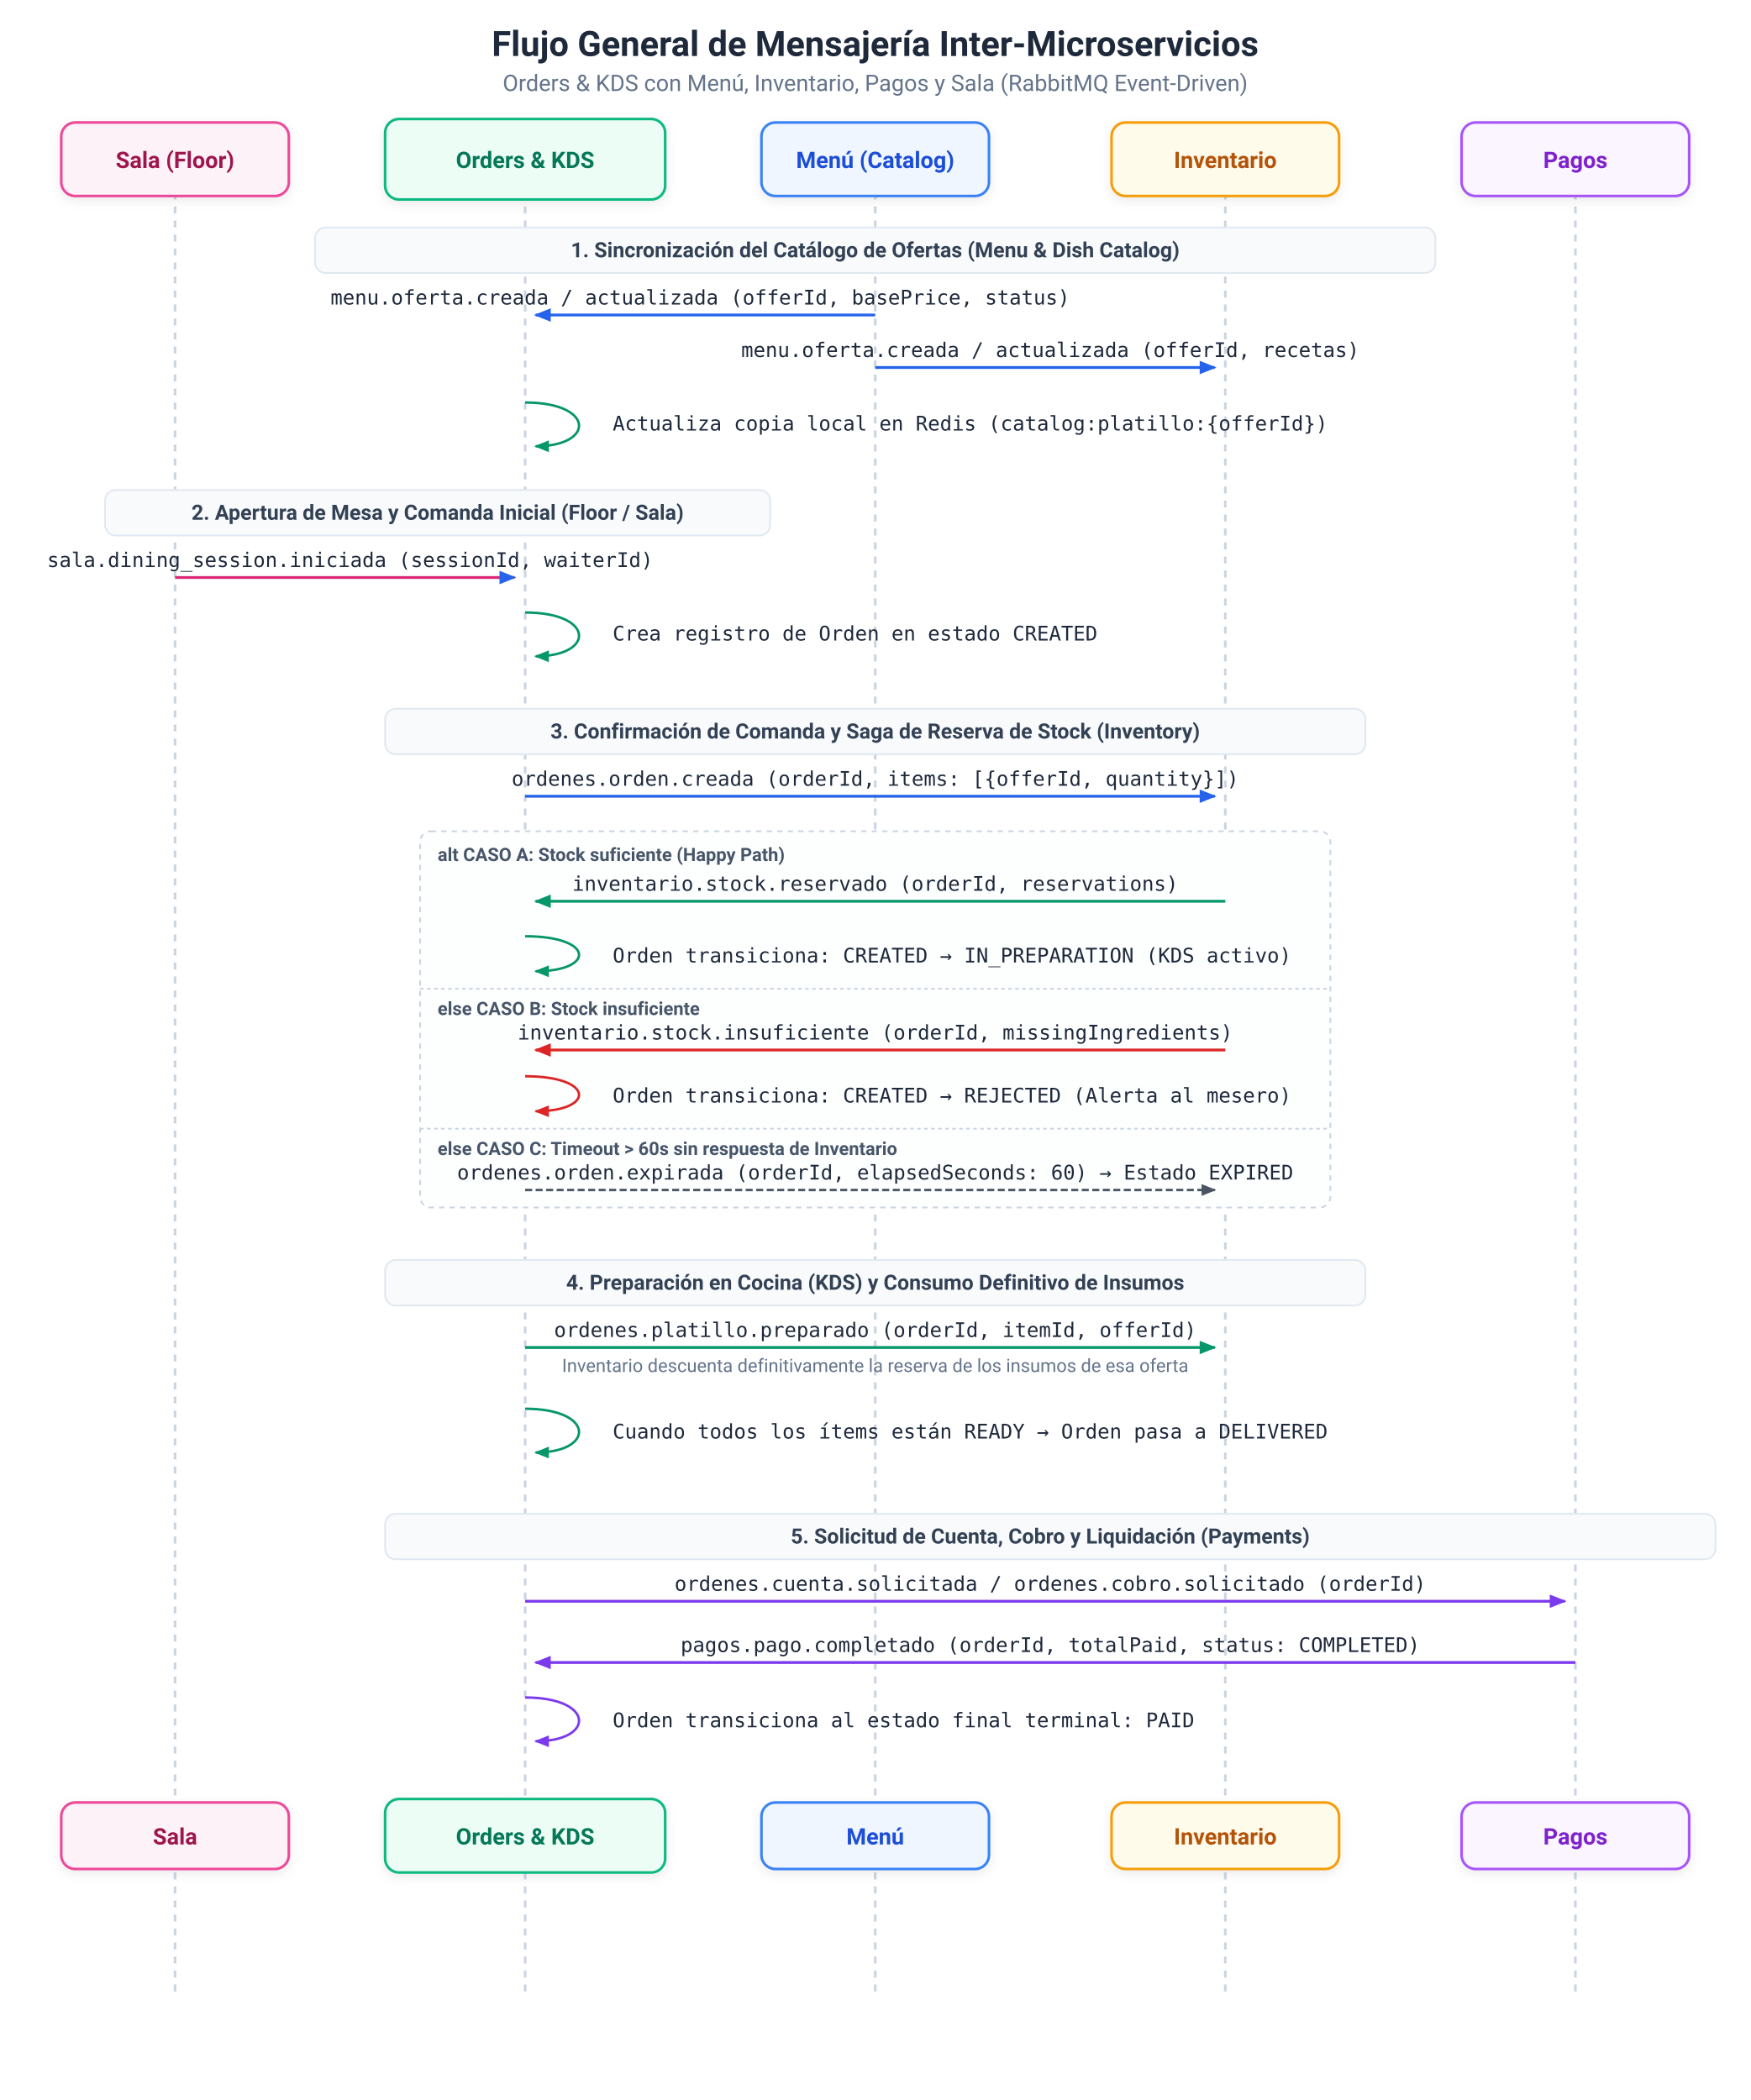
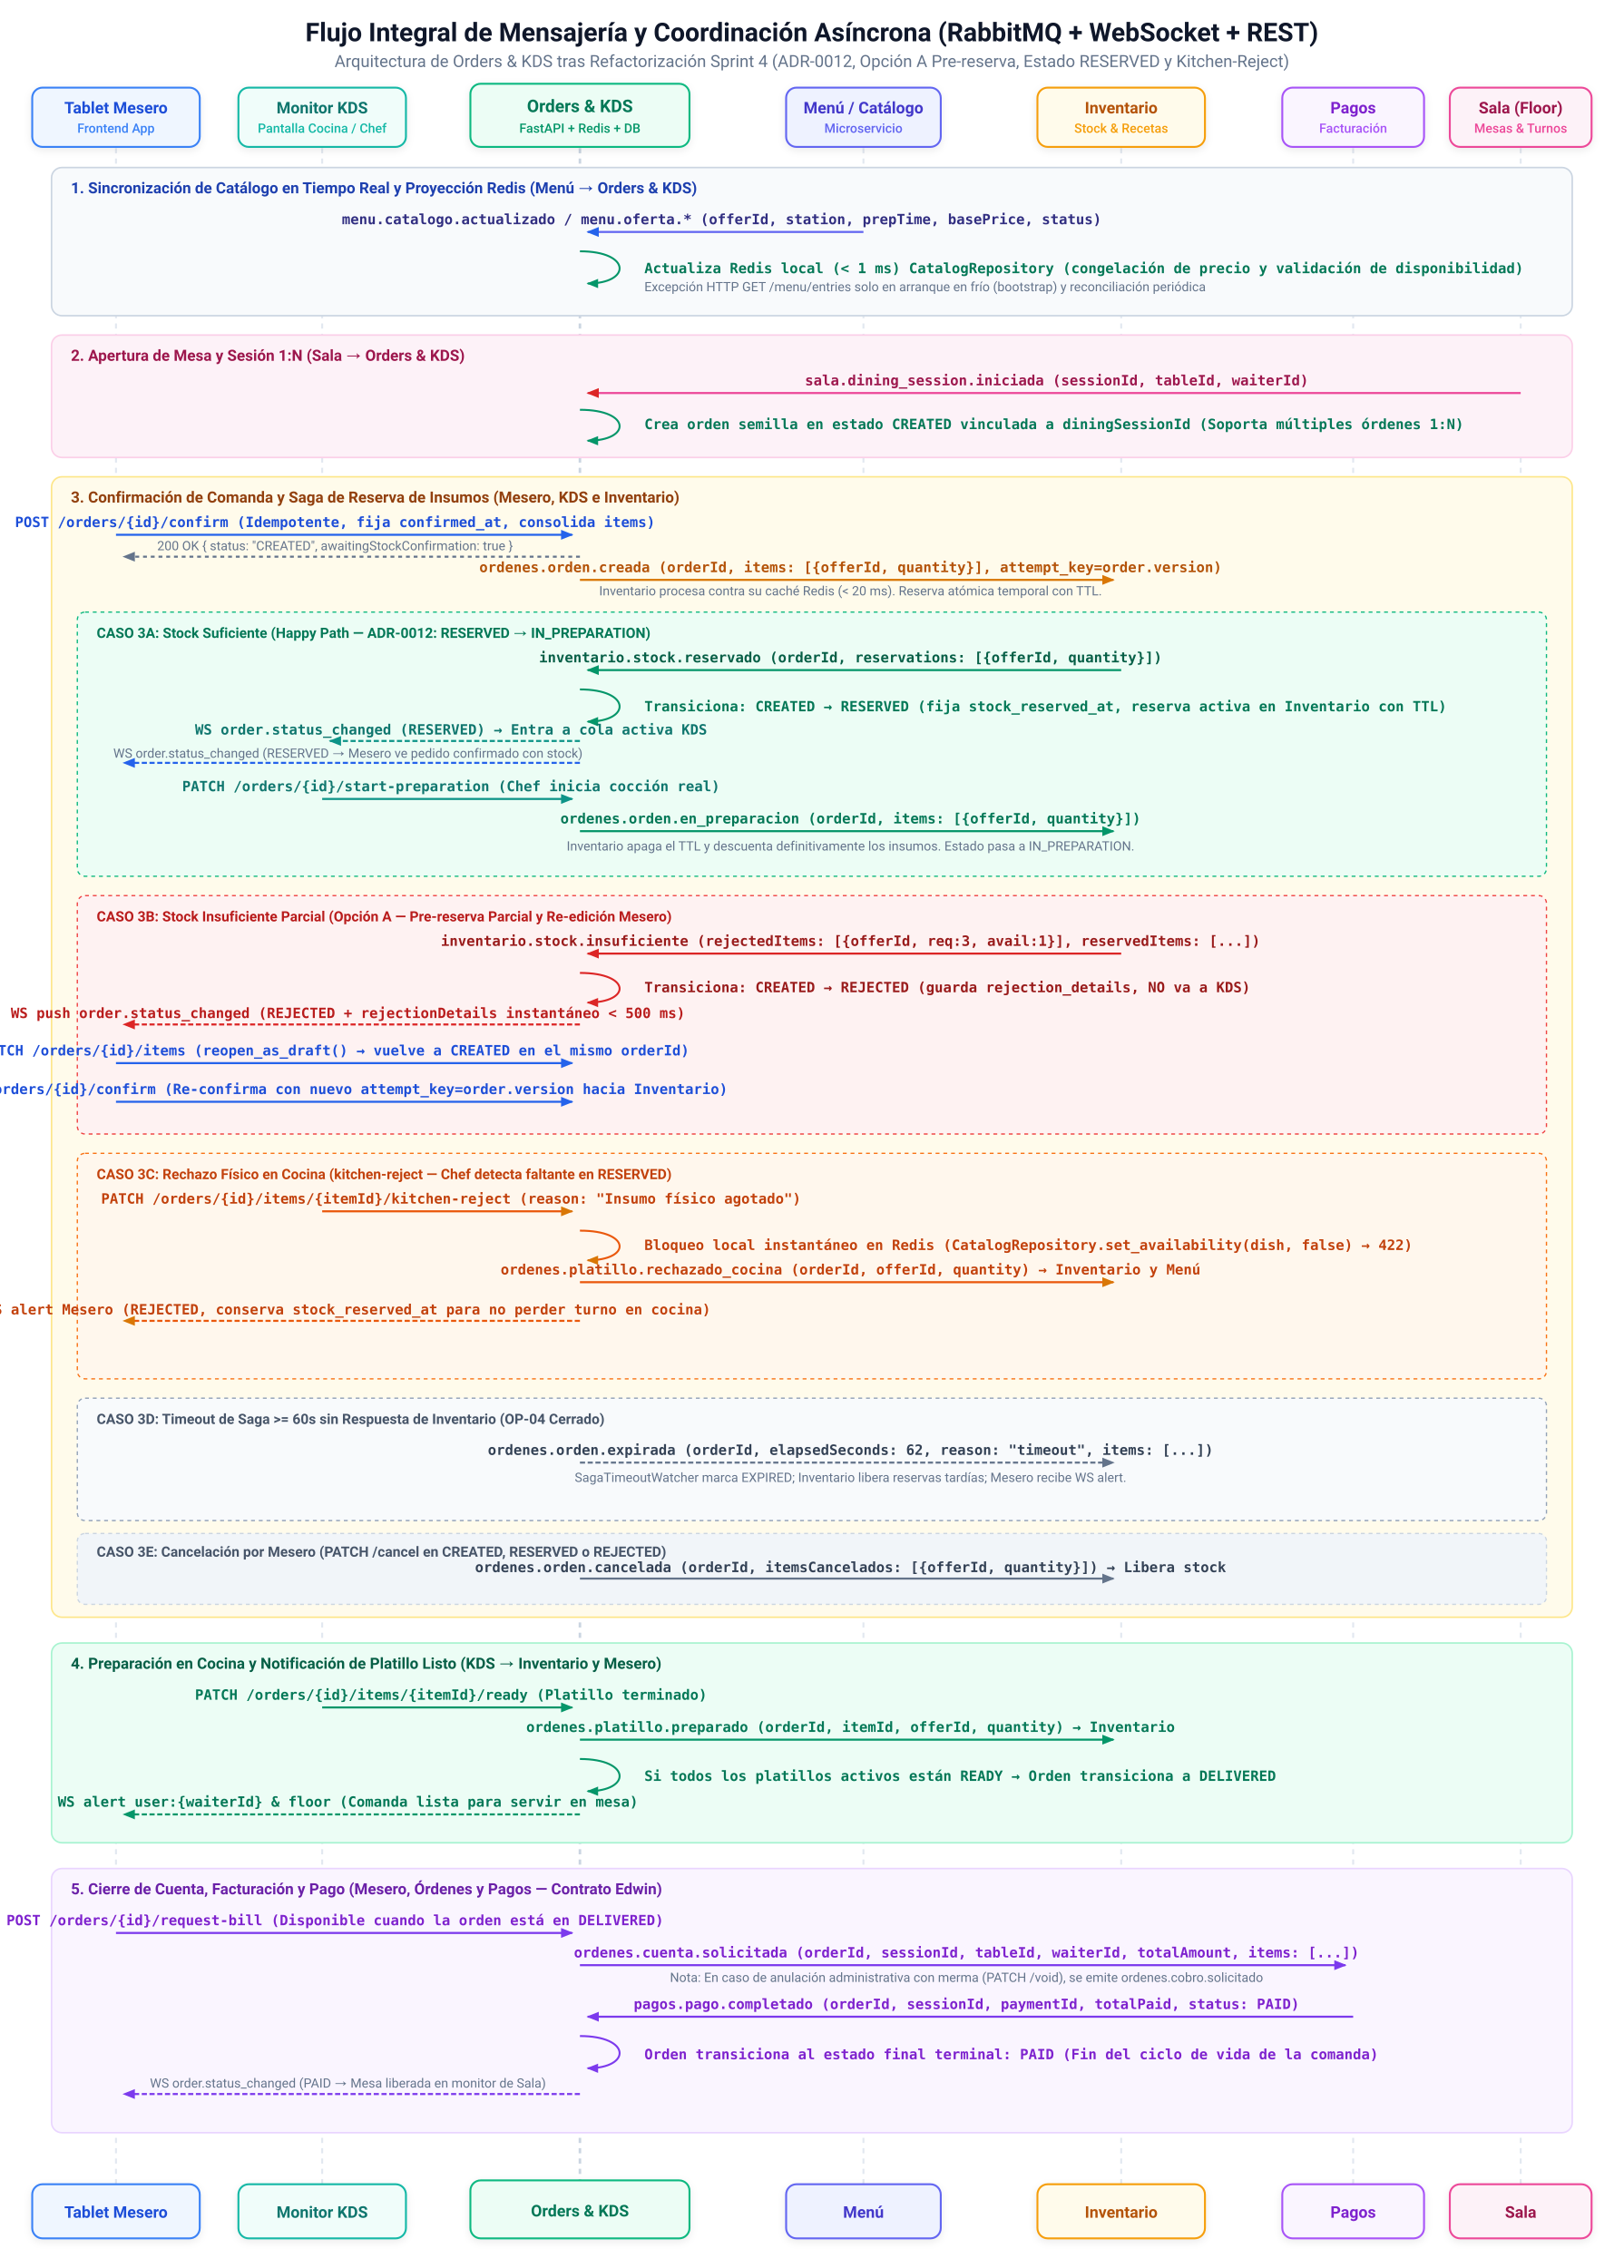
- <svg xmlns="http://www.w3.org/2000/svg" viewBox="0 0 1000 1200" width="100%" height="100%" style="background:#ffffff; font-family:-apple-system, BlinkMacSystemFont, 'Segoe UI', Roboto, Helvetica, Arial, sans-serif;">
+ <svg xmlns="http://www.w3.org/2000/svg" viewBox="0 0 1260 1760" width="100%" height="100%" style="background:#ffffff; font-family:-apple-system, BlinkMacSystemFont, 'Segoe UI', Roboto, Helvetica, Arial, sans-serif;">
  <defs>
-     <marker id="arrow" viewBox="0 0 10 10" refX="9" refY="5" markerWidth="6" markerHeight="6" orient="auto-start-reverse">
+     <marker id="arr-blue" viewBox="0 0 10 10" refX="9" refY="5" markerWidth="6" markerHeight="6" orient="auto-start-reverse">
      <path d="M 0 1 L 10 5 L 0 9 z" fill="#2563eb" />
    </marker>
-     <marker id="arrow-green" viewBox="0 0 10 10" refX="9" refY="5" markerWidth="6" markerHeight="6" orient="auto-start-reverse">
+     <marker id="arr-green" viewBox="0 0 10 10" refX="9" refY="5" markerWidth="6" markerHeight="6" orient="auto-start-reverse">
      <path d="M 0 1 L 10 5 L 0 9 z" fill="#059669" />
    </marker>
-     <marker id="arrow-red" viewBox="0 0 10 10" refX="9" refY="5" markerWidth="6" markerHeight="6" orient="auto-start-reverse">
+     <marker id="arr-amber" viewBox="0 0 10 10" refX="9" refY="5" markerWidth="6" markerHeight="6" orient="auto-start-reverse">
+       <path d="M 0 1 L 10 5 L 0 9 z" fill="#d97706" />
+     </marker>
+     <marker id="arr-red" viewBox="0 0 10 10" refX="9" refY="5" markerWidth="6" markerHeight="6" orient="auto-start-reverse">
      <path d="M 0 1 L 10 5 L 0 9 z" fill="#dc2626" />
    </marker>
-     <marker id="arrow-gray" viewBox="0 0 10 10" refX="9" refY="5" markerWidth="6" markerHeight="6" orient="auto-start-reverse">
-       <path d="M 0 1 L 10 5 L 0 9 z" fill="#4b5563" />
+     <marker id="arr-purple" viewBox="0 0 10 10" refX="9" refY="5" markerWidth="6" markerHeight="6" orient="auto-start-reverse">
+       <path d="M 0 1 L 10 5 L 0 9 z" fill="#7c3aed" />
    </marker>
-     <marker id="arrow-purple" viewBox="0 0 10 10" refX="9" refY="5" markerWidth="6" markerHeight="6" orient="auto-start-reverse">
-       <path d="M 0 1 L 10 5 L 0 9 z" fill="#7c3aed" />
+     <marker id="arr-gray" viewBox="0 0 10 10" refX="9" refY="5" markerWidth="6" markerHeight="6" orient="auto-start-reverse">
+       <path d="M 0 1 L 10 5 L 0 9 z" fill="#64748b" />
+     </marker>
+     <marker id="arr-teal" viewBox="0 0 10 10" refX="9" refY="5" markerWidth="6" markerHeight="6" orient="auto-start-reverse">
+       <path d="M 0 1 L 10 5 L 0 9 z" fill="#0d9488" />
    </marker>
    <filter id="shadow" x="-5%" y="-5%" width="110%" height="115%" filterUnits="userSpaceOnUse">
      <feDropShadow dx="0" dy="2" stdDeviation="3" flood-opacity="0.08" />
    </filter>
  </defs>
  <style>
-     .title { font-size: 20px; font-weight: 700; fill: #1e293b; text-anchor: middle; }
+     .title { font-size: 20px; font-weight: 700; fill: #0f172a; text-anchor: middle; }
    .subtitle { font-size: 13px; fill: #64748b; text-anchor: middle; }
    .participant-box { rx: 8px; stroke-width: 1.5px; filter: url(#shadow); }
-     .participant-text { font-size: 13px; font-weight: 600; text-anchor: middle; }
-     .lifeline { stroke: #cbd5e1; stroke-width: 1.5px; stroke-dasharray: 4 4; }
-     .note-box { rx: 6px; fill: #f8fafc; stroke: #e2e8f0; stroke-width: 1px; }
-     .note-text { font-size: 12px; font-weight: 700; fill: #334155; }
-     .msg-text { font-size: 11.5px; fill: #1e293b; font-family: 'Consolas', 'Monaco', monospace; }
-     .msg-desc { font-size: 10.5px; fill: #64748b; }
-     .box-alt { rx: 6px; fill: #fdfefe; stroke: #cbd5e1; stroke-dasharray: 3 3; stroke-width: 1px; }
-     .alt-label { font-size: 10.5px; font-weight: 700; fill: #475569; }
+     .participant-text { font-size: 12.5px; font-weight: 700; text-anchor: middle; }
+     .participant-sub { font-size: 10px; font-weight: 500; text-anchor: middle; }
+     .lifeline { stroke: #e2e8f0; stroke-width: 1.5px; stroke-dasharray: 4 4; }
+     .sec-box { rx: 8px; stroke-width: 1.2px; }
+     .sec-title { font-size: 12px; font-weight: 700; }
+     .msg-line { stroke-width: 1.6px; }
+     .msg-text { font-size: 11px; font-family: 'Consolas', 'Monaco', monospace; font-weight: 600; }
+     .msg-desc { font-size: 10px; fill: #64748b; }
+     .alt-box { rx: 6px; stroke-dasharray: 3 3; stroke-width: 1px; }
+     .alt-title { font-size: 11px; font-weight: 700; }
+     .tag { rx: 4px; font-size: 9px; font-weight: 700; }
  </style>
-   <text x="500" y="32" class="title">Flujo General de Mensajería Inter-Microservicios</text>
-   <text x="500" y="52" class="subtitle">Orders &amp; KDS con Menú, Inventario, Pagos y Sala (RabbitMQ Event-Driven)</text>
-   <line x1="100" y1="110" x2="100" y2="1140" class="lifeline" />
-   <line x1="300" y1="110" x2="300" y2="1140" class="lifeline" />
-   <line x1="500" y1="110" x2="500" y2="1140" class="lifeline" />
-   <line x1="700" y1="110" x2="700" y2="1140" class="lifeline" />
-   <line x1="900" y1="110" x2="900" y2="1140" class="lifeline" />
-   <rect x="35" y="70" width="130" height="42" class="participant-box" fill="#fdf2f8" stroke="#ec4899" />
-   <text x="100" y="96" class="participant-text" fill="#9d174d">Sala (Floor)</text>
-   <rect x="220" y="68" width="160" height="46" class="participant-box" fill="#ecfdf5" stroke="#10b981" stroke-width="2px" />
-   <text x="300" y="96" class="participant-text" fill="#047857">Orders &amp; KDS</text>
-   <rect x="435" y="70" width="130" height="42" class="participant-box" fill="#eff6ff" stroke="#3b82f6" />
-   <text x="500" y="96" class="participant-text" fill="#1d4ed8">Menú (Catalog)</text>
-   <rect x="635" y="70" width="130" height="42" class="participant-box" fill="#fffbeb" stroke="#f59e0b" />
-   <text x="700" y="96" class="participant-text" fill="#b45309">Inventario</text>
-   <rect x="835" y="70" width="130" height="42" class="participant-box" fill="#faf5ff" stroke="#a855f7" />
-   <text x="900" y="96" class="participant-text" fill="#7e22ce">Pagos</text>
-   <rect x="180" y="130" width="640" height="26" class="note-box" fill="#eff6ff" stroke="#bfdbfe" />
-   <text x="500" y="147" class="note-text" text-anchor="middle" fill="#1e40af">1. Sincronización del Catálogo de Ofertas (Menu &amp; Dish Catalog)</text>
-   <line x1="500" y1="180" x2="306" y2="180" stroke="#2563eb" stroke-width="1.6" marker-end="url(#arrow)" />
-   <text x="400" y="174" class="msg-text" text-anchor="middle">menu.oferta.creada / actualizada (offerId, basePrice, status)</text>
-   <line x1="500" y1="210" x2="694" y2="210" stroke="#2563eb" stroke-width="1.6" marker-end="url(#arrow)" />
-   <text x="600" y="204" class="msg-text" text-anchor="middle">menu.oferta.creada / actualizada (offerId, recetas)</text>
-   <path d="M 300 230 C 340 230, 340 255, 306 255" fill="none" stroke="#059669" stroke-width="1.4" marker-end="url(#arrow-green)" />
-   <text x="350" y="246" class="msg-text">Actualiza copia local en Redis (catalog:platillo:{offerId})</text>
-   <rect x="60" y="280" width="380" height="26" class="note-box" fill="#fdf2f8" stroke="#fbcfe8" />
-   <text x="250" y="297" class="note-text" text-anchor="middle" fill="#9d174d">2. Apertura de Mesa y Comanda Inicial (Floor / Sala)</text>
-   <line x1="100" y1="330" x2="294" y2="330" stroke="#db2777" stroke-width="1.6" marker-end="url(#arrow)" />
-   <text x="200" y="324" class="msg-text" text-anchor="middle">sala.dining_session.iniciada (sessionId, waiterId)</text>
-   <path d="M 300 350 C 340 350, 340 375, 306 375" fill="none" stroke="#059669" stroke-width="1.4" marker-end="url(#arrow-green)" />
-   <text x="350" y="366" class="msg-text">Crea registro de Orden en estado CREATED</text>
-   <rect x="220" y="405" width="560" height="26" class="note-box" fill="#fffbeb" stroke="#fde68a" />
-   <text x="500" y="422" class="note-text" text-anchor="middle" fill="#92400e">3. Confirmación de Comanda y Saga de Reserva de Stock (Inventory)</text>
-   <line x1="300" y1="455" x2="694" y2="455" stroke="#2563eb" stroke-width="1.6" marker-end="url(#arrow)" />
-   <text x="500" y="449" class="msg-text" text-anchor="middle">ordenes.orden.creada (orderId, items: [{offerId, quantity}])</text>
-   <rect x="240" y="475" width="520" height="215" class="box-alt" />
-   <text x="250" y="492" class="alt-label">alt CASO A: Stock suficiente (Happy Path)</text>
-   <line x1="700" y1="515" x2="306" y2="515" stroke="#059669" stroke-width="1.6" marker-end="url(#arrow-green)" />
-   <text x="500" y="509" class="msg-text" text-anchor="middle" fill="#065f46">inventario.stock.reservado (orderId, reservations)</text>
-   <path d="M 300 535 C 340 535, 340 555, 306 555" fill="none" stroke="#059669" stroke-width="1.4" marker-end="url(#arrow-green)" />
-   <text x="350" y="550" class="msg-text" fill="#065f46">Orden transiciona: CREATED → IN_PREPARATION (KDS activo)</text>
-   <line x1="240" y1="565" x2="760" y2="565" stroke="#cbd5e1" stroke-dasharray="2 2" />
-   <text x="250" y="580" class="alt-label">else CASO B: Stock insuficiente</text>
-   <line x1="700" y1="600" x2="306" y2="600" stroke="#dc2626" stroke-width="1.6" marker-end="url(#arrow-red)" />
-   <text x="500" y="594" class="msg-text" text-anchor="middle" fill="#991b1b">inventario.stock.insuficiente (orderId, missingIngredients)</text>
-   <path d="M 300 615 C 340 615, 340 635, 306 635" fill="none" stroke="#dc2626" stroke-width="1.4" marker-end="url(#arrow-red)" />
-   <text x="350" y="630" class="msg-text" fill="#991b1b">Orden transiciona: CREATED → REJECTED (Alerta al mesero)</text>
-   <line x1="240" y1="645" x2="760" y2="645" stroke="#cbd5e1" stroke-dasharray="2 2" />
-   <text x="250" y="660" class="alt-label">else CASO C: Timeout &gt; 60s sin respuesta de Inventario</text>
-   <line x1="300" y1="680" x2="694" y2="680" stroke="#4b5563" stroke-width="1.4" stroke-dasharray="4 2" marker-end="url(#arrow-gray)" />
-   <text x="500" y="674" class="msg-text" text-anchor="middle" fill="#374151">ordenes.orden.expirada (orderId, elapsedSeconds: 60) → Estado EXPIRED</text>
-   <rect x="220" y="720" width="560" height="26" class="note-box" fill="#ecfdf5" stroke="#a7f3d0" />
-   <text x="500" y="737" class="note-text" text-anchor="middle" fill="#065f46">4. Preparación en Cocina (KDS) y Consumo Definitivo de Insumos</text>
-   <line x1="300" y1="770" x2="694" y2="770" stroke="#059669" stroke-width="1.6" marker-end="url(#arrow-green)" />
-   <text x="500" y="764" class="msg-text" text-anchor="middle">ordenes.platillo.preparado (orderId, itemId, offerId)</text>
-   <text x="500" y="784" class="msg-desc" text-anchor="middle">Inventario descuenta definitivamente la reserva de los insumos de esa oferta</text>
-   <path d="M 300 805 C 340 805, 340 830, 306 830" fill="none" stroke="#059669" stroke-width="1.4" marker-end="url(#arrow-green)" />
-   <text x="350" y="822" class="msg-text">Cuando todos los ítems están READY → Orden pasa a DELIVERED</text>
-   <rect x="220" y="865" width="760" height="26" class="note-box" fill="#faf5ff" stroke="#e9d5ff" />
-   <text x="600" y="882" class="note-text" text-anchor="middle" fill="#6b21a8">5. Solicitud de Cuenta, Cobro y Liquidación (Payments)</text>
-   <line x1="300" y1="915" x2="894" y2="915" stroke="#7c3aed" stroke-width="1.6" marker-end="url(#arrow-purple)" />
-   <text x="600" y="909" class="msg-text" text-anchor="middle">ordenes.cuenta.solicitada / ordenes.cobro.solicitado (orderId)</text>
-   <line x1="900" y1="950" x2="306" y2="950" stroke="#7c3aed" stroke-width="1.6" marker-end="url(#arrow-purple)" />
-   <text x="600" y="944" class="msg-text" text-anchor="middle">pagos.pago.completado (orderId, totalPaid, status: COMPLETED)</text>
-   <path d="M 300 970 C 340 970, 340 995, 306 995" fill="none" stroke="#7c3aed" stroke-width="1.4" marker-end="url(#arrow-purple)" />
-   <text x="350" y="987" class="msg-text" fill="#6b21a8">Orden transiciona al estado final terminal: PAID</text>
-   <rect x="35" y="1030" width="130" height="38" class="participant-box" fill="#fdf2f8" stroke="#ec4899" />
-   <text x="100" y="1054" class="participant-text" fill="#9d174d">Sala</text>
-   <rect x="220" y="1028" width="160" height="42" class="participant-box" fill="#ecfdf5" stroke="#10b981" stroke-width="2px" />
-   <text x="300" y="1054" class="participant-text" fill="#047857">Orders &amp; KDS</text>
-   <rect x="435" y="1030" width="130" height="38" class="participant-box" fill="#eff6ff" stroke="#3b82f6" />
-   <text x="500" y="1054" class="participant-text" fill="#1d4ed8">Menú</text>
-   <rect x="635" y="1030" width="130" height="38" class="participant-box" fill="#fffbeb" stroke="#f59e0b" />
-   <text x="700" y="1054" class="participant-text" fill="#b45309">Inventario</text>
-   <rect x="835" y="1030" width="130" height="38" class="participant-box" fill="#faf5ff" stroke="#a855f7" />
-   <text x="900" y="1054" class="participant-text" fill="#7e22ce">Pagos</text>
+   <text x="630" y="32" class="title">Flujo Integral de Mensajería y Coordinación Asíncrona (RabbitMQ + WebSocket + REST)</text>
+   <text x="630" y="52" class="subtitle">Arquitectura de Orders &amp; KDS tras Refactorización Sprint 4 (ADR-0012, Opción A Pre-reserva, Estado RESERVED y Kitchen-Reject)</text>
+   <line x1="90" y1="115" x2="90" y2="1695" class="lifeline" />
+   <line x1="250" y1="115" x2="250" y2="1695" class="lifeline" />
+   <line x1="450" y1="115" x2="450" y2="1695" class="lifeline" style="stroke:#cbd5e1; stroke-width:2px;" />
+   <line x1="670" y1="115" x2="670" y2="1695" class="lifeline" />
+   <line x1="870" y1="115" x2="870" y2="1695" class="lifeline" />
+   <line x1="1050" y1="115" x2="1050" y2="1695" class="lifeline" />
+   <line x1="1180" y1="115" x2="1180" y2="1695" class="lifeline" />
+   <rect x="25" y="68" width="130" height="46" class="participant-box" fill="#eff6ff" stroke="#3b82f6" />
+   <text x="90" y="88" class="participant-text" fill="#1d4ed8">Tablet Mesero</text>
+   <text x="90" y="103" class="participant-sub" fill="#3b82f6">Frontend App</text>
+   <rect x="185" y="68" width="130" height="46" class="participant-box" fill="#f0fdfa" stroke="#14b8a6" />
+   <text x="250" y="88" class="participant-text" fill="#0f766e">Monitor KDS</text>
+   <text x="250" y="103" class="participant-sub" fill="#14b8a6">Pantalla Cocina / Chef</text>
+   <rect x="365" y="65" width="170" height="49" class="participant-box" fill="#ecfdf5" stroke="#10b981" stroke-width="2.5px" />
+   <text x="450" y="87" class="participant-text" fill="#047857" style="font-size:13.5px;">Orders &amp; KDS</text>
+   <text x="450" y="103" class="participant-sub" fill="#059669">FastAPI + Redis + DB</text>
+   <rect x="610" y="68" width="120" height="46" class="participant-box" fill="#eef2ff" stroke="#6366f1" />
+   <text x="670" y="88" class="participant-text" fill="#4338ca">Menú / Catálogo</text>
+   <text x="670" y="103" class="participant-sub" fill="#6366f1">Microservicio</text>
+   <rect x="805" y="68" width="130" height="46" class="participant-box" fill="#fffbeb" stroke="#f59e0b" />
+   <text x="870" y="88" class="participant-text" fill="#b45309">Inventario</text>
+   <text x="870" y="103" class="participant-sub" fill="#f59e0b">Stock &amp; Recetas</text>
+   <rect x="995" y="68" width="110" height="46" class="participant-box" fill="#faf5ff" stroke="#a855f7" />
+   <text x="1050" y="88" class="participant-text" fill="#7e22ce">Pagos</text>
+   <text x="1050" y="103" class="participant-sub" fill="#a855f7">Facturación</text>
+   <rect x="1125" y="68" width="110" height="46" class="participant-box" fill="#fdf2f8" stroke="#ec4899" />
+   <text x="1180" y="88" class="participant-text" fill="#9d174d">Sala (Floor)</text>
+   <text x="1180" y="103" class="participant-sub" fill="#ec4899">Mesas &amp; Turnos</text>
+   <rect x="40" y="130" width="1180" height="115" class="sec-box" fill="#f8fafc" stroke="#cbd5e1" />
+   <text x="55" y="150" class="sec-title" fill="#1e40af">1. Sincronización de Catálogo en Tiempo Real y Proyección Redis (Menú → Orders &amp; KDS)</text>
+   <line x1="670" y1="180" x2="456" y2="180" stroke="#6366f1" class="msg-line" marker-end="url(#arr-blue)" />
+   <text x="560" y="174" class="msg-text" text-anchor="middle" fill="#312e81">menu.catalogo.actualizado / menu.oferta.* (offerId, station, prepTime, basePrice, status)</text>
+   <path d="M 450 195 C 490 195, 490 220, 456 220" fill="none" stroke="#059669" stroke-width="1.5" marker-end="url(#arr-green)" />
+   <text x="500" y="212" class="msg-text" fill="#047857">Actualiza Redis local (&lt; 1 ms) CatalogRepository (congelación de precio y validación de disponibilidad)</text>
+   <text x="500" y="226" class="msg-desc">Excepción HTTP GET /menu/entries solo en arranque en frío (bootstrap) y reconciliación periódica</text>
+   <rect x="40" y="260" width="1180" height="95" class="sec-box" fill="#fdf2f8" stroke="#fbcfe8" />
+   <text x="55" y="280" class="sec-title" fill="#9d174d">2. Apertura de Mesa y Sesión 1:N (Sala → Orders &amp; KDS)</text>
+   <line x1="1180" y1="305" x2="456" y2="305" stroke="#ec4899" class="msg-line" marker-end="url(#arr-red)" />
+   <text x="820" y="299" class="msg-text" text-anchor="middle" fill="#9d174d">sala.dining_session.iniciada (sessionId, tableId, waiterId)</text>
+   <path d="M 450 318 C 490 318, 490 342, 456 342" fill="none" stroke="#059669" stroke-width="1.5" marker-end="url(#arr-green)" />
+   <text x="500" y="333" class="msg-text" fill="#047857">Crea orden semilla en estado CREATED vinculada a diningSessionId (Soporta múltiples órdenes 1:N)</text>
+   <rect x="40" y="370" width="1180" height="885" class="sec-box" fill="#fffbeb" stroke="#fde68a" />
+   <text x="55" y="390" class="sec-title" fill="#92400e">3. Confirmación de Comanda y Saga de Reserva de Insumos (Mesero, KDS e Inventario)</text>
+   <line x1="90" y1="415" x2="444" y2="415" stroke="#2563eb" class="msg-line" marker-end="url(#arr-blue)" />
+   <text x="260" y="409" class="msg-text" text-anchor="middle" fill="#1d4ed8">POST /orders/{id}/confirm (Idempotente, fija confirmed_at, consolida items)</text>
+   <line x1="450" y1="432" x2="96" y2="432" stroke="#64748b" stroke-dasharray="3 3" class="msg-line" marker-end="url(#arr-gray)" />
+   <text x="260" y="427" class="msg-desc" text-anchor="middle">200 OK { status: "CREATED", awaitingStockConfirmation: true }</text>
+   <line x1="450" y1="450" x2="864" y2="450" stroke="#d97706" class="msg-line" marker-end="url(#arr-amber)" />
+   <text x="660" y="444" class="msg-text" text-anchor="middle" fill="#b45309">ordenes.orden.creada (orderId, items: [{offerId, quantity}], attempt_key=order.version)</text>
+   <text x="660" y="462" class="msg-desc" text-anchor="middle">Inventario procesa contra su caché Redis (&lt; 20 ms). Reserva atómica temporal con TTL.</text>
+   <rect x="60" y="475" width="1140" height="205" class="alt-box" fill="#ecfdf5" stroke="#10b981" />
+   <text x="75" y="495" class="alt-title" fill="#047857">CASO 3A: Stock Suficiente (Happy Path — ADR-0012: RESERVED → IN_PREPARATION)</text>
+   <line x1="870" y1="520" x2="456" y2="520" stroke="#059669" class="msg-line" marker-end="url(#arr-green)" />
+   <text x="660" y="514" class="msg-text" text-anchor="middle" fill="#065f46">inventario.stock.reservado (orderId, reservations: [{offerId, quantity}])</text>
+   <path d="M 450 535 C 490 535, 490 560, 456 560" fill="none" stroke="#059669" stroke-width="1.5" marker-end="url(#arr-green)" />
+   <text x="500" y="552" class="msg-text" fill="#047857">Transiciona: CREATED → RESERVED (fija stock_reserved_at, reserva activa en Inventario con TTL)</text>
+   <line x1="450" y1="575" x2="256" y2="575" stroke="#0d9488" stroke-dasharray="4 2" class="msg-line" marker-end="url(#arr-teal)" />
+   <text x="350" y="570" class="msg-text" text-anchor="middle" fill="#0f766e">WS order.status_changed (RESERVED) → Entra a cola activa KDS</text>
+   <line x1="450" y1="592" x2="96" y2="592" stroke="#2563eb" stroke-dasharray="4 2" class="msg-line" marker-end="url(#arr-blue)" />
+   <text x="270" y="588" class="msg-desc" text-anchor="middle">WS order.status_changed (RESERVED → Mesero ve pedido confirmado con stock)</text>
+   <line x1="250" y1="620" x2="444" y2="620" stroke="#0d9488" class="msg-line" marker-end="url(#arr-teal)" />
+   <text x="350" y="614" class="msg-text" text-anchor="middle" fill="#0f766e">PATCH /orders/{id}/start-preparation (Chef inicia cocción real)</text>
+   <line x1="450" y1="645" x2="864" y2="645" stroke="#059669" class="msg-line" marker-end="url(#arr-green)" />
+   <text x="660" y="639" class="msg-text" text-anchor="middle" fill="#047857">ordenes.orden.en_preparacion (orderId, items: [{offerId, quantity}])</text>
+   <text x="660" y="660" class="msg-desc" text-anchor="middle">Inventario apaga el TTL y descuenta definitivamente los insumos. Estado pasa a IN_PREPARATION.</text>
+   <rect x="60" y="695" width="1140" height="185" class="alt-box" fill="#fef2f2" stroke="#ef4444" />
+   <text x="75" y="715" class="alt-title" fill="#b91c1c">CASO 3B: Stock Insuficiente Parcial (Opción A — Pre-reserva Parcial y Re-edición Mesero)</text>
+   <line x1="870" y1="740" x2="456" y2="740" stroke="#dc2626" class="msg-line" marker-end="url(#arr-red)" />
+   <text x="660" y="734" class="msg-text" text-anchor="middle" fill="#991b1b">inventario.stock.insuficiente (rejectedItems: [{offerId, req:3, avail:1}], reservedItems: [...])</text>
+   <path d="M 450 755 C 490 755, 490 778, 456 778" fill="none" stroke="#dc2626" stroke-width="1.5" marker-end="url(#arr-red)" />
+   <text x="500" y="770" class="msg-text" fill="#991b1b">Transiciona: CREATED → REJECTED (guarda rejection_details, NO va a KDS)</text>
+   <line x1="450" y1="795" x2="96" y2="795" stroke="#dc2626" stroke-dasharray="4 2" class="msg-line" marker-end="url(#arr-red)" />
+   <text x="270" y="790" class="msg-text" text-anchor="middle" fill="#b91c1c">WS push order.status_changed (REJECTED + rejectionDetails instantáneo &lt; 500 ms)</text>
+   <line x1="90" y1="825" x2="444" y2="825" stroke="#2563eb" class="msg-line" marker-end="url(#arr-blue)" />
+   <text x="260" y="819" class="msg-text" text-anchor="middle" fill="#1d4ed8">PATCH /orders/{id}/items (reopen_as_draft() → vuelve a CREATED en el mismo orderId)</text>
+   <line x1="90" y1="855" x2="444" y2="855" stroke="#2563eb" class="msg-line" marker-end="url(#arr-blue)" />
+   <text x="260" y="849" class="msg-text" text-anchor="middle" fill="#1d4ed8">POST /orders/{id}/confirm (Re-confirma con nuevo attempt_key=order.version hacia Inventario)</text>
+   <rect x="60" y="895" width="1140" height="175" class="alt-box" fill="#fff7ed" stroke="#f97316" />
+   <text x="75" y="915" class="alt-title" fill="#c2410c">CASO 3C: Rechazo Físico en Cocina (kitchen-reject — Chef detecta faltante en RESERVED)</text>
+   <line x1="250" y1="940" x2="444" y2="940" stroke="#ea580c" class="msg-line" marker-end="url(#arr-amber)" />
+   <text x="350" y="934" class="msg-text" text-anchor="middle" fill="#c2410c">PATCH /orders/{id}/items/{itemId}/kitchen-reject (reason: "Insumo físico agotado")</text>
+   <path d="M 450 955 C 490 955, 490 978, 456 978" fill="none" stroke="#ea580c" stroke-width="1.5" marker-end="url(#arr-amber)" />
+   <text x="500" y="970" class="msg-text" fill="#c2410c">Bloqueo local instantáneo en Redis (CatalogRepository.set_availability(dish, false) → 422)</text>
+   <line x1="450" y1="995" x2="864" y2="995" stroke="#ea580c" class="msg-line" marker-end="url(#arr-amber)" />
+   <text x="660" y="989" class="msg-text" text-anchor="middle" fill="#c2410c">ordenes.platillo.rechazado_cocina (orderId, offerId, quantity) → Inventario y Menú</text>
+   <line x1="450" y1="1025" x2="96" y2="1025" stroke="#ea580c" stroke-dasharray="4 2" class="msg-line" marker-end="url(#arr-amber)" />
+   <text x="270" y="1020" class="msg-text" text-anchor="middle" fill="#c2410c">WS alert Mesero (REJECTED, conserva stock_reserved_at para no perder turno en cocina)</text>
+   <rect x="60" y="1085" width="1140" height="95" class="alt-box" fill="#f8fafc" stroke="#94a3b8" />
+   <text x="75" y="1105" class="alt-title" fill="#475569">CASO 3D: Timeout de Saga &gt;= 60s sin Respuesta de Inventario (OP-04 Cerrado)</text>
+   <line x1="450" y1="1135" x2="864" y2="1135" stroke="#64748b" stroke-dasharray="4 2" class="msg-line" marker-end="url(#arr-gray)" />
+   <text x="660" y="1129" class="msg-text" text-anchor="middle" fill="#334155">ordenes.orden.expirada (orderId, elapsedSeconds: 62, reason: "timeout", items: [...])</text>
+   <text x="660" y="1150" class="msg-desc" text-anchor="middle">SagaTimeoutWatcher marca EXPIRED; Inventario libera reservas tardías; Mesero recibe WS alert.</text>
+   <rect x="60" y="1190" width="1140" height="55" class="alt-box" fill="#f1f5f9" stroke="#cbd5e1" />
+   <text x="75" y="1208" class="alt-title" fill="#475569">CASO 3E: Cancelación por Mesero (PATCH /cancel en CREATED, RESERVED o REJECTED)</text>
+   <line x1="450" y1="1225" x2="864" y2="1225" stroke="#64748b" class="msg-line" marker-end="url(#arr-gray)" />
+   <text x="660" y="1220" class="msg-text" text-anchor="middle" fill="#334155">ordenes.orden.cancelada (orderId, itemsCancelados: [{offerId, quantity}]) → Libera stock</text>
+   <rect x="40" y="1275" width="1180" height="155" class="sec-box" fill="#ecfdf5" stroke="#a7f3d0" />
+   <text x="55" y="1295" class="sec-title" fill="#065f46">4. Preparación en Cocina y Notificación de Platillo Listo (KDS → Inventario y Mesero)</text>
+   <line x1="250" y1="1325" x2="444" y2="1325" stroke="#059669" class="msg-line" marker-end="url(#arr-green)" />
+   <text x="350" y="1319" class="msg-text" text-anchor="middle" fill="#047857">PATCH /orders/{id}/items/{itemId}/ready (Platillo terminado)</text>
+   <line x1="450" y1="1350" x2="864" y2="1350" stroke="#059669" class="msg-line" marker-end="url(#arr-green)" />
+   <text x="660" y="1344" class="msg-text" text-anchor="middle" fill="#047857">ordenes.platillo.preparado (orderId, itemId, offerId, quantity) → Inventario</text>
+   <path d="M 450 1365 C 490 1365, 490 1390, 456 1390" fill="none" stroke="#059669" stroke-width="1.5" marker-end="url(#arr-green)" />
+   <text x="500" y="1382" class="msg-text" fill="#047857">Si todos los platillos activos están READY → Orden transiciona a DELIVERED</text>
+   <line x1="450" y1="1408" x2="96" y2="1408" stroke="#059669" stroke-dasharray="4 2" class="msg-line" marker-end="url(#arr-green)" />
+   <text x="270" y="1402" class="msg-text" text-anchor="middle" fill="#047857">WS alert user:{waiterId} &amp; floor (Comanda lista para servir en mesa)</text>
+   <rect x="40" y="1450" width="1180" height="205" class="sec-box" fill="#faf5ff" stroke="#e9d5ff" />
+   <text x="55" y="1470" class="sec-title" fill="#6b21a8">5. Cierre de Cuenta, Facturación y Pago (Mesero, Órdenes y Pagos — Contrato Edwin)</text>
+   <line x1="90" y1="1500" x2="444" y2="1500" stroke="#7c3aed" class="msg-line" marker-end="url(#arr-purple)" />
+   <text x="260" y="1494" class="msg-text" text-anchor="middle" fill="#7e22ce">POST /orders/{id}/request-bill (Disponible cuando la orden está en DELIVERED)</text>
+   <line x1="450" y1="1525" x2="1044" y2="1525" stroke="#7c3aed" class="msg-line" marker-end="url(#arr-purple)" />
+   <text x="750" y="1519" class="msg-text" text-anchor="middle" fill="#7e22ce">ordenes.cuenta.solicitada (orderId, sessionId, tableId, waiterId, totalAmount, items: [...])</text>
+   <text x="750" y="1538" class="msg-desc" text-anchor="middle">Nota: En caso de anulación administrativa con merma (PATCH /void), se emite ordenes.cobro.solicitado</text>
+   <line x1="1050" y1="1565" x2="456" y2="1565" stroke="#7c3aed" class="msg-line" marker-end="url(#arr-purple)" />
+   <text x="750" y="1559" class="msg-text" text-anchor="middle" fill="#7e22ce">pagos.pago.completado (orderId, sessionId, paymentId, totalPaid, status: PAID)</text>
+   <path d="M 450 1580 C 490 1580, 490 1605, 456 1605" fill="none" stroke="#7c3aed" stroke-width="1.5" marker-end="url(#arr-purple)" />
+   <text x="500" y="1598" class="msg-text" fill="#7e22ce">Orden transiciona al estado final terminal: PAID (Fin del ciclo de vida de la comanda)</text>
+   <line x1="450" y1="1625" x2="96" y2="1625" stroke="#7c3aed" stroke-dasharray="4 2" class="msg-line" marker-end="url(#arr-purple)" />
+   <text x="270" y="1620" class="msg-desc" text-anchor="middle">WS order.status_changed (PAID → Mesa liberada en monitor de Sala)</text>
+   <rect x="25" y="1695" width="130" height="42" class="participant-box" fill="#eff6ff" stroke="#3b82f6" />
+   <text x="90" y="1721" class="participant-text" fill="#1d4ed8">Tablet Mesero</text>
+   <rect x="185" y="1695" width="130" height="42" class="participant-box" fill="#f0fdfa" stroke="#14b8a6" />
+   <text x="250" y="1721" class="participant-text" fill="#0f766e">Monitor KDS</text>
+   <rect x="365" y="1692" width="170" height="45" class="participant-box" fill="#ecfdf5" stroke="#10b981" stroke-width="2px" />
+   <text x="450" y="1720" class="participant-text" fill="#047857">Orders &amp; KDS</text>
+   <rect x="610" y="1695" width="120" height="42" class="participant-box" fill="#eef2ff" stroke="#6366f1" />
+   <text x="670" y="1721" class="participant-text" fill="#4338ca">Menú</text>
+   <rect x="805" y="1695" width="130" height="42" class="participant-box" fill="#fffbeb" stroke="#f59e0b" />
+   <text x="870" y="1721" class="participant-text" fill="#b45309">Inventario</text>
+   <rect x="995" y="1695" width="110" height="42" class="participant-box" fill="#faf5ff" stroke="#a855f7" />
+   <text x="1050" y="1721" class="participant-text" fill="#7e22ce">Pagos</text>
+   <rect x="1125" y="1695" width="110" height="42" class="participant-box" fill="#fdf2f8" stroke="#ec4899" />
+   <text x="1180" y="1721" class="participant-text" fill="#9d174d">Sala</text>
</svg>
